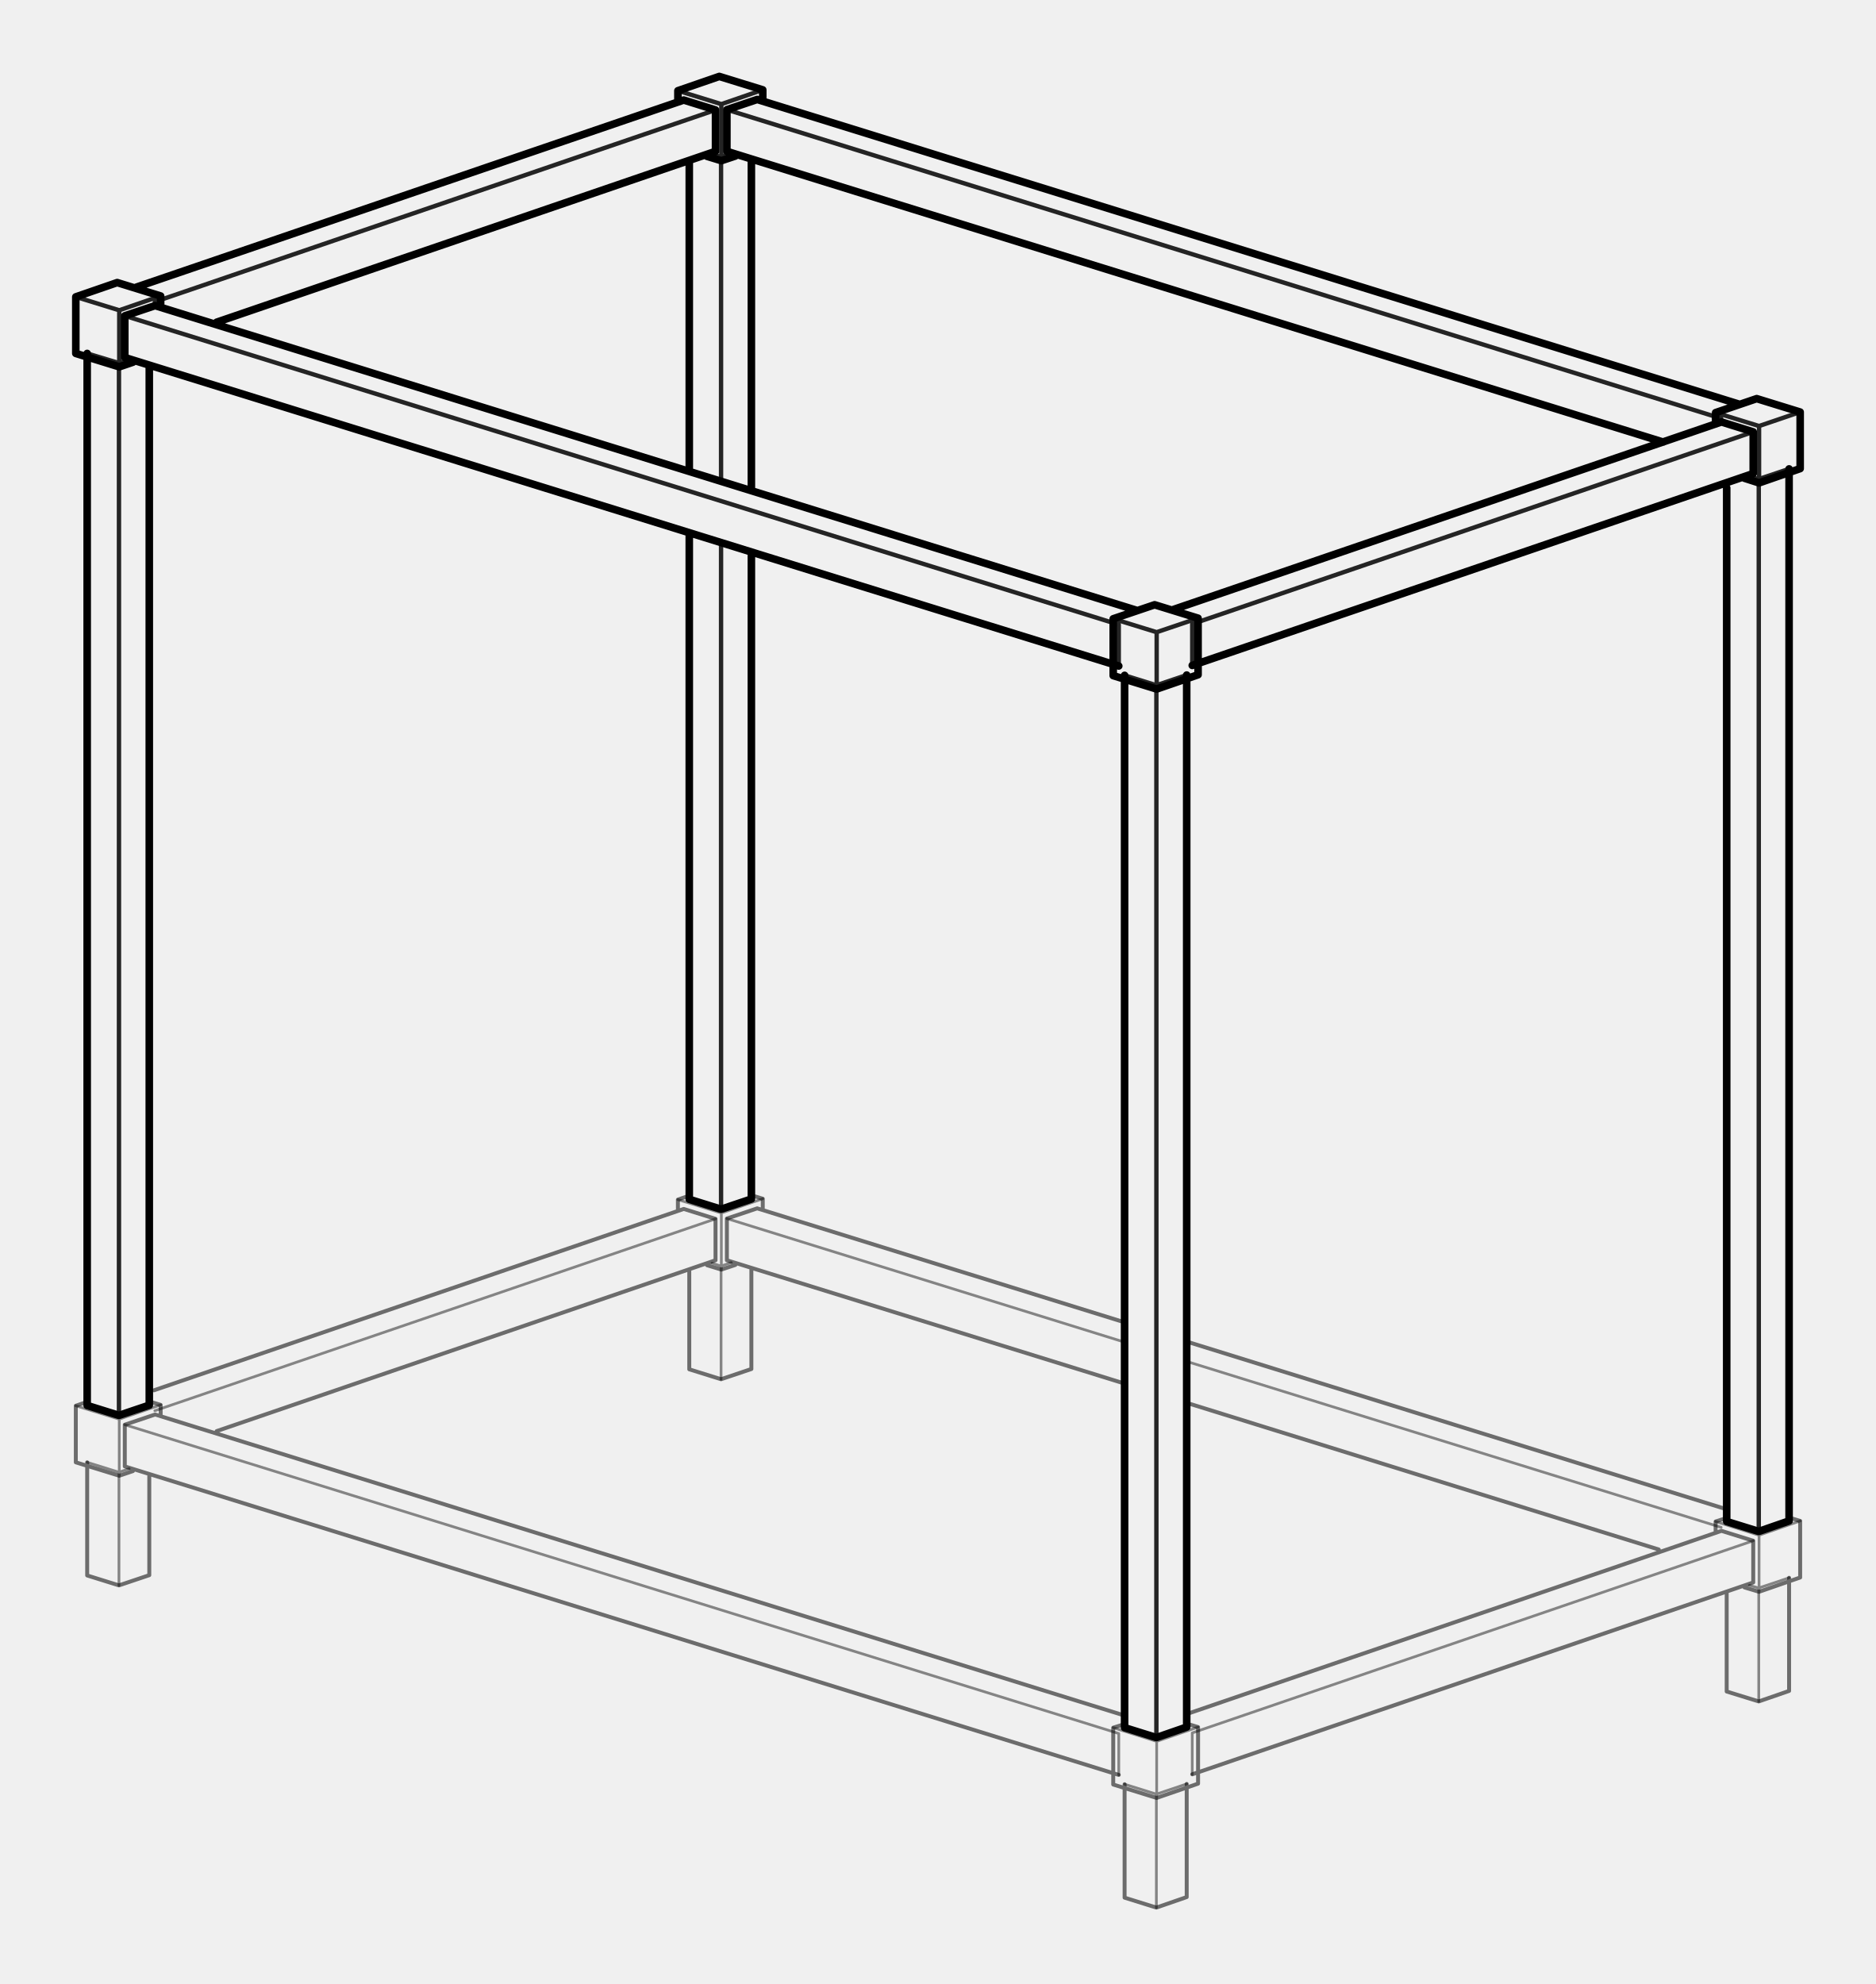
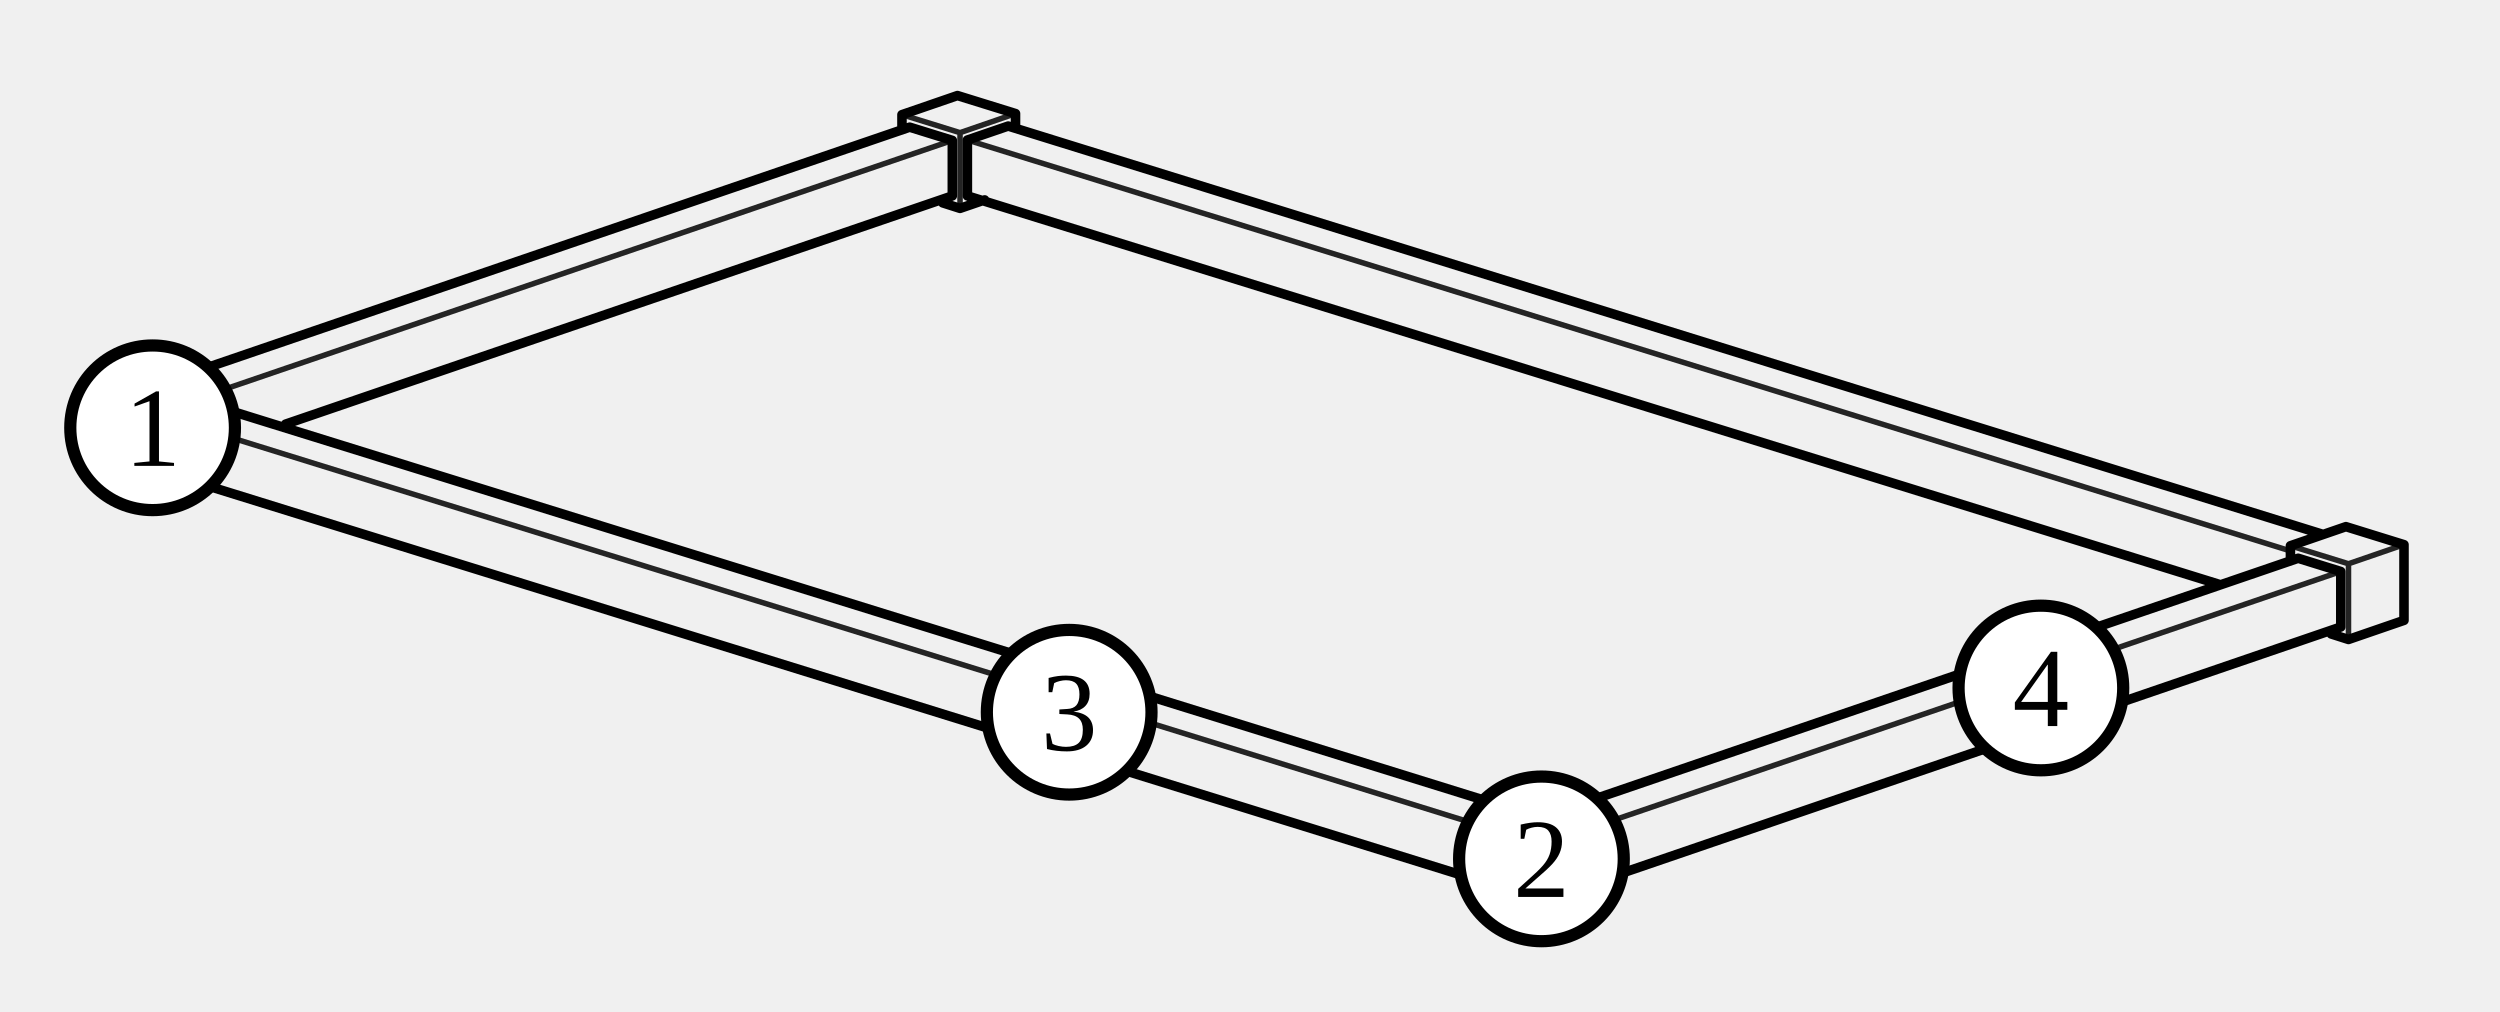
- <svg xmlns="http://www.w3.org/2000/svg" viewBox="0 0 643.4 680.0" width="643" height="680">
+ <svg xmlns="http://www.w3.org/2000/svg" viewBox="0 0 680.0 275.1" width="680" height="275">
  <g fill="none" stroke="currentColor" stroke-linecap="round" stroke-linejoin="round">
-     <path d="M26.0 481.9L40.9 486.5 M40.9 486.5L55.1 481.6 M40.9 505.9L40.9 486.5 M381.8 592.3L396.7 597.0 M396.7 597.0L410.9 592.1 M396.7 616.4L396.7 597.0 M588.4 521.6L603.3 526.3 M603.3 526.3L617.4 521.4 M603.3 545.7L603.3 526.3 M232.5 411.2L247.4 415.8 M247.4 415.8L261.6 410.9 M247.4 435.2L247.4 415.8 M42.8 488.4L383.7 594.3 M383.7 608.5L383.7 594.3 M249.3 417.7L385.4 460.0 M408.3 467.1L590.3 523.6 M53.1 483.6L245.4 417.8 M408.9 594.1L601.3 528.2 M408.9 608.3L408.9 594.1 M29.9 501.3L40.8 504.7 M40.8 504.7L44.3 503.5 M40.8 543.5L40.8 504.7 M385.7 611.7L396.6 615.1 M396.6 615.1L407.0 611.6 M396.6 654.0L396.6 615.1 M600.0 543.5L603.2 544.4 M603.2 544.4L613.6 540.9 M603.2 583.3L603.2 544.4 M244.2 433.0L247.3 434.0 M247.3 434.0L250.8 432.8 M247.3 472.8L247.3 434.0" stroke-width="0.93" opacity="0.45" />
-     <path d="M40.9 505.9L45.6 504.3 M26.0 501.3L40.9 505.9 M51.8 480.6L55.1 481.6 M26.0 481.9L29.2 480.8 M26.0 501.3L26.0 481.9 M55.1 484.9L55.1 481.6 M396.7 616.4L410.9 611.5 M381.8 611.8L396.7 616.4 M407.6 591.1L410.9 592.1 M381.8 592.3L385.0 591.3 M381.8 611.8L381.8 592.3 M410.9 611.5L410.9 592.1 M603.3 545.7L617.4 540.8 M598.3 544.2L603.3 545.7 M614.1 520.4L617.4 521.4 M588.4 521.6L591.5 520.6 M588.4 524.9L588.4 521.6 M617.4 540.8L617.4 521.4 M247.4 435.2L252.2 433.6 M242.5 433.7L247.4 435.2 M258.3 409.9L261.6 410.9 M232.5 411.2L235.7 410.1 M232.5 414.4L232.5 411.2 M261.6 414.2L261.6 410.9 M42.8 502.7L383.7 608.5 M53.2 484.9L384.9 587.9 M42.8 488.4L53.2 484.9 M42.8 502.7L42.8 488.4 M249.3 432.0L385.4 474.2 M408.3 481.3L568.9 531.2 M259.7 414.2L385.1 453.1 M408.0 460.2L591.5 517.2 M249.3 417.7L259.7 414.2 M249.3 432.0L249.3 417.7 M74.3 490.6L245.4 432.0 M234.5 414.4L245.4 417.8 M52.8 476.6L234.5 414.4 M245.4 432.0L245.4 417.8 M408.9 608.3L601.3 542.5 M590.4 524.8L601.3 528.2 M407.1 587.6L590.4 524.8 M601.3 542.5L601.3 528.2 M40.8 543.5L51.2 540.0 M29.9 540.1L40.8 543.5 M29.9 540.1L29.9 501.3 M51.2 540.0L51.2 506.0 M396.6 654.0L407.0 650.4 M385.7 650.6L396.6 654.0 M385.7 650.6L385.7 611.7 M407.0 650.4L407.0 611.6 M603.2 583.3L613.6 579.7 M592.2 579.9L603.2 583.3 M592.2 579.9L592.2 545.9 M613.6 579.7L613.6 540.9 M247.3 472.8L257.7 469.3 M236.4 469.4L247.3 472.8 M236.4 469.4L236.4 435.4 M257.7 469.3L257.7 435.3" stroke-width="1.35" opacity="0.55" />
-     <path d="M29.9 121.0L40.8 124.3 M40.8 124.3L44.3 123.2 M40.8 485.2L40.8 124.3 M385.7 231.4L396.6 234.8 M396.6 234.8L407.0 231.3 M396.6 595.7L396.6 234.8 M600.0 163.2L603.2 164.1 M603.2 164.1L613.6 160.6 M603.2 525.0L603.2 164.1 M244.2 52.7L247.3 53.6 M247.3 53.6L250.8 52.5 M247.3 414.5L247.3 186.8 M247.3 164.3L247.3 53.6 M26.0 101.6L40.9 106.2 M40.9 106.2L55.1 101.3 M40.9 125.6L40.9 106.2 M381.8 212.0L396.7 216.6 M396.7 216.6L410.9 211.8 M396.7 236.1L396.7 216.6 M588.4 141.3L603.3 145.9 M603.3 145.9L617.4 141.1 M603.3 165.4L603.3 145.9 M232.5 30.9L247.4 35.5 M247.4 35.5L261.6 30.6 M247.4 54.9L247.4 35.5 M42.8 108.1L383.7 214.0 M383.7 228.2L383.7 214.0 M249.3 37.4L590.3 143.3 M53.1 103.3L245.4 37.5 M408.9 213.8L601.3 147.9 M408.9 228.0L408.9 213.8" stroke-width="1.50" opacity="0.85" />
-     <path d="M40.8 485.2L51.2 481.7 M29.9 481.8L40.8 485.2 M29.9 481.8L29.9 121.0 M51.2 481.7L51.2 125.6 M396.6 595.7L407.0 592.1 M385.7 592.3L396.6 595.7 M385.7 592.3L385.7 231.4 M407.0 592.1L407.0 231.3 M603.2 525.0L613.6 521.4 M592.2 521.6L603.2 525.0 M592.2 521.6L592.2 167.1 M613.6 521.4L613.6 160.6 M247.3 414.5L257.7 411.0 M236.4 411.1L247.3 414.5 M236.4 411.1L236.4 183.4 M236.4 160.9L236.4 55.1 M257.7 411.0L257.7 189.6 M257.7 167.2L257.7 54.9 M40.9 125.6L45.6 124.0 M26.0 121.0L40.9 125.6 M40.2 96.7L55.1 101.3 M26.0 101.6L40.2 96.7 M26.0 121.0L26.0 101.6 M55.1 104.6L55.1 101.3 M396.7 236.1L410.9 231.2 M381.8 231.5L396.7 236.1 M396.0 207.2L410.9 211.8 M381.8 212.0L396.0 207.2 M381.8 231.5L381.8 212.0 M410.9 231.2L410.9 211.8 M603.3 165.4L617.4 160.5 M598.3 163.8L603.3 165.4 M602.5 136.5L617.4 141.1 M588.4 141.3L602.5 136.5 M588.4 144.6L588.4 141.3 M617.4 160.5L617.4 141.1 M247.4 54.9L252.2 53.3 M242.5 53.4L247.4 54.9 M246.7 26.0L261.6 30.6 M232.5 30.9L246.7 26.0 M232.5 34.1L232.5 30.9 M261.6 33.9L261.6 30.6 M42.8 122.4L383.7 228.2 M53.2 104.6L389.5 209.0 M42.8 108.1L53.2 104.6 M42.8 122.4L42.8 108.1 M249.3 51.7L570.4 151.4 M259.7 33.9L596.1 138.3 M249.3 37.4L259.7 33.9 M249.3 51.7L249.3 37.4 M74.3 110.3L245.4 51.7 M234.5 34.1L245.4 37.5 M46.7 98.3L234.5 34.1 M245.4 51.7L245.4 37.5 M408.9 228.0L601.3 162.2 M590.4 144.5L601.3 147.9 M402.5 208.8L590.4 144.5 M601.3 162.2L601.3 147.9" stroke-width="2.60" opacity="1.0" />
+     <path d="M26.0 106.2L41.8 111.1 M41.8 111.1L56.9 106.0 M41.8 131.8L41.8 111.1 M403.8 223.5L419.6 228.4 M419.6 228.4L434.7 223.3 M419.6 249.1L419.6 228.4 M623.1 148.5L638.9 153.4 M638.9 153.4L654.0 148.2 M638.9 174.0L638.9 153.4 M245.3 31.2L261.1 36.1 M261.1 36.1L276.2 30.9 M261.1 56.7L261.1 36.1 M43.8 113.2L404.3 225.1 M263.1 38.1L622.1 149.6 M57.8 107.0L259.0 38.2 M435.6 224.3L636.8 155.5" stroke-width="1.50" opacity="0.85" />
+     <path d="M41.8 131.8L46.8 130.1 M26.0 126.9L41.8 131.8 M41.1 101.1L56.9 106.0 M26.0 106.2L41.1 101.1 M26.0 126.9L26.0 106.2 M56.9 109.4L56.9 106.0 M419.6 249.1L434.7 243.9 M403.8 244.2L419.6 249.1 M418.9 218.4L434.7 223.3 M403.8 223.5L418.9 218.4 M403.8 244.2L403.8 223.5 M434.7 243.9L434.7 223.3 M638.9 174.0L654.0 168.8 M634.2 172.5L638.9 174.0 M638.2 143.3L654.0 148.2 M623.1 148.5L638.2 143.3 M623.1 151.9L623.1 148.5 M654.0 168.8L654.0 148.2 M261.1 56.7L267.8 54.4 M256.4 55.2L261.1 56.7 M260.4 26.0L276.2 30.9 M245.3 31.2L260.4 26.0 M245.3 34.6L245.3 31.2 M276.2 34.3L276.2 30.9 M43.8 128.3L404.3 240.2 M54.9 109.4L412.3 220.4 M43.8 113.2L54.9 109.4 M43.8 128.3L43.8 113.2 M263.1 53.3L603.7 159.0 M274.2 34.3L631.6 145.3 M263.1 38.1L274.2 34.3 M263.1 53.3L263.1 38.1 M77.6 115.4L259.0 53.3 M247.4 34.6L259.0 38.2 M49.3 102.4L247.4 34.6 M259.0 53.3L259.0 38.2 M435.6 239.5L636.8 170.6 M625.2 151.9L636.8 155.5 M425.6 220.2L625.2 151.9 M636.8 170.6L636.8 155.5" stroke-width="2.60" opacity="1.0" />
+   </g>
+   <g class="baloes">
+     <g>
+       <circle cx="41.4" cy="116.4" r="22.4" fill="#fff" stroke="currentColor" stroke-width="3.32" />
+       <text x="41.4" y="116.4" font-size="30.7" text-anchor="middle" dominant-baseline="central" fill="currentColor" stroke="none">1</text>
+     </g>
+     <g>
+       <circle cx="419.3" cy="233.7" r="22.4" fill="#fff" stroke="currentColor" stroke-width="3.32" />
+       <text x="419.3" y="233.7" font-size="30.7" text-anchor="middle" dominant-baseline="central" fill="currentColor" stroke="none">2</text>
+     </g>
+     <g>
+       <circle cx="290.8" cy="193.8" r="22.4" fill="#fff" stroke="currentColor" stroke-width="3.32" />
+       <text x="290.8" y="193.8" font-size="30.7" text-anchor="middle" dominant-baseline="central" fill="currentColor" stroke="none">3</text>
+     </g>
+     <g>
+       <circle cx="555.2" cy="187.2" r="22.4" fill="#fff" stroke="currentColor" stroke-width="3.32" />
+       <text x="555.2" y="187.2" font-size="30.7" text-anchor="middle" dominant-baseline="central" fill="currentColor" stroke="none">4</text>
+     </g>
  </g>
</svg>
